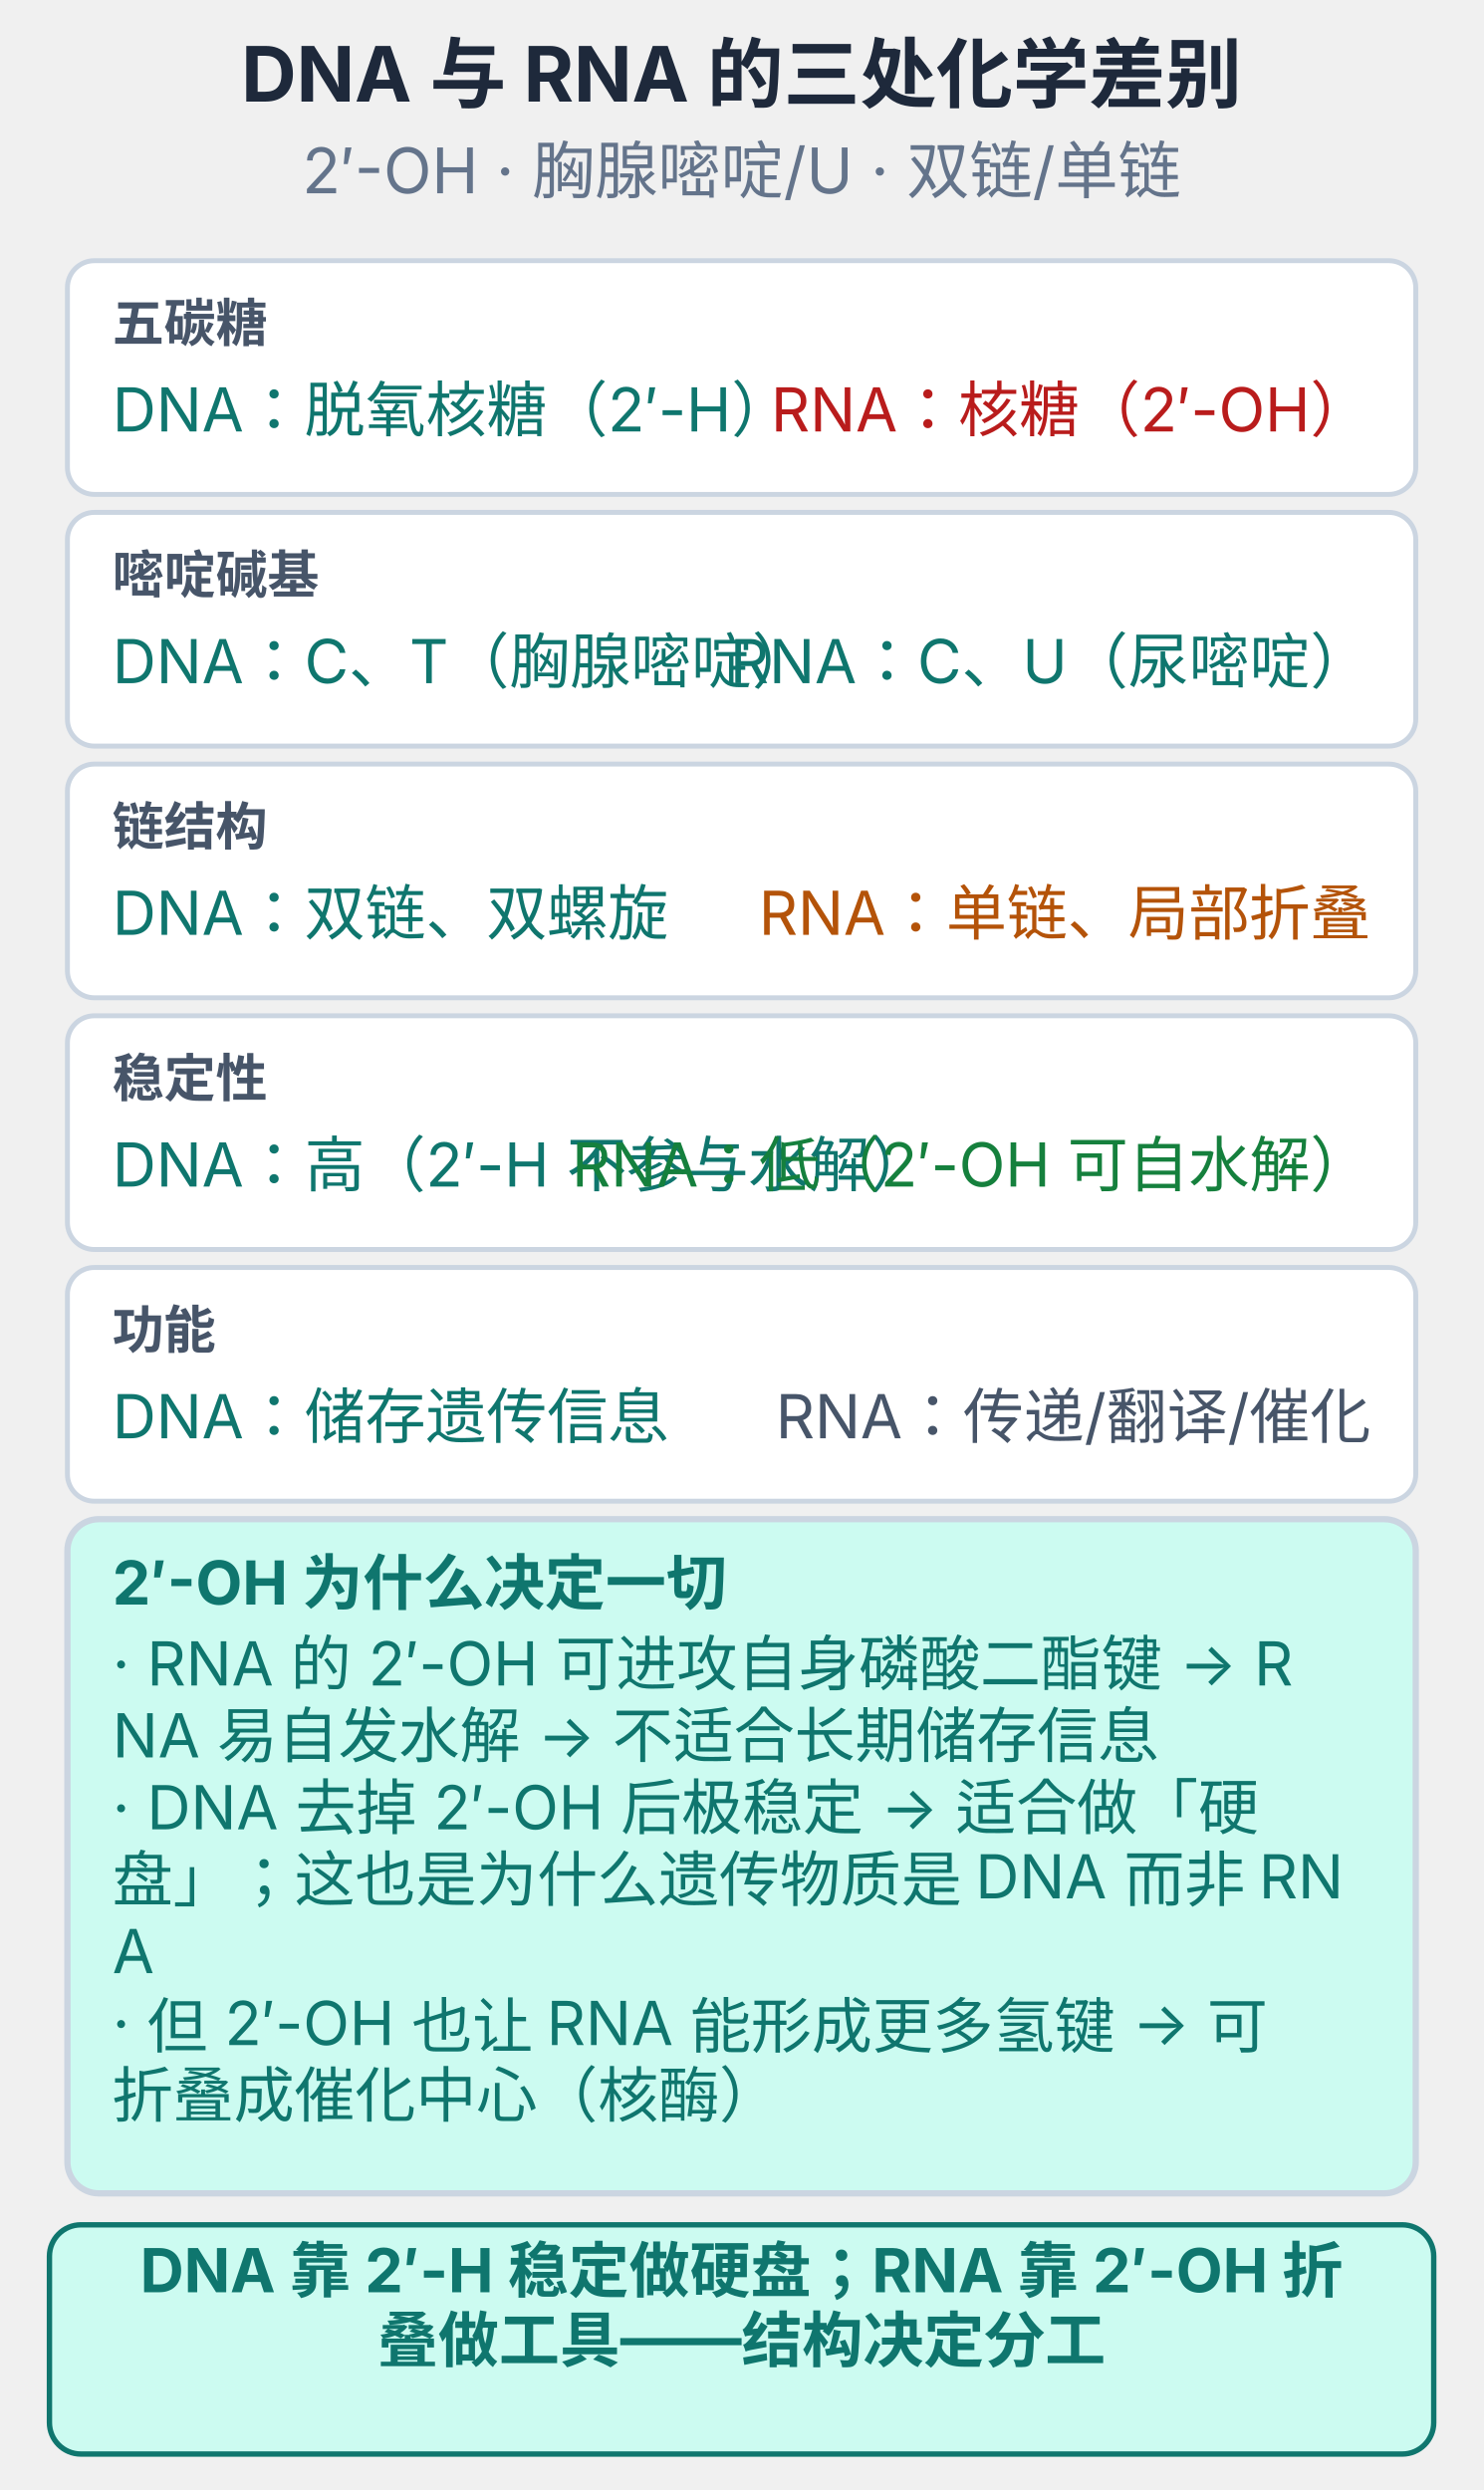
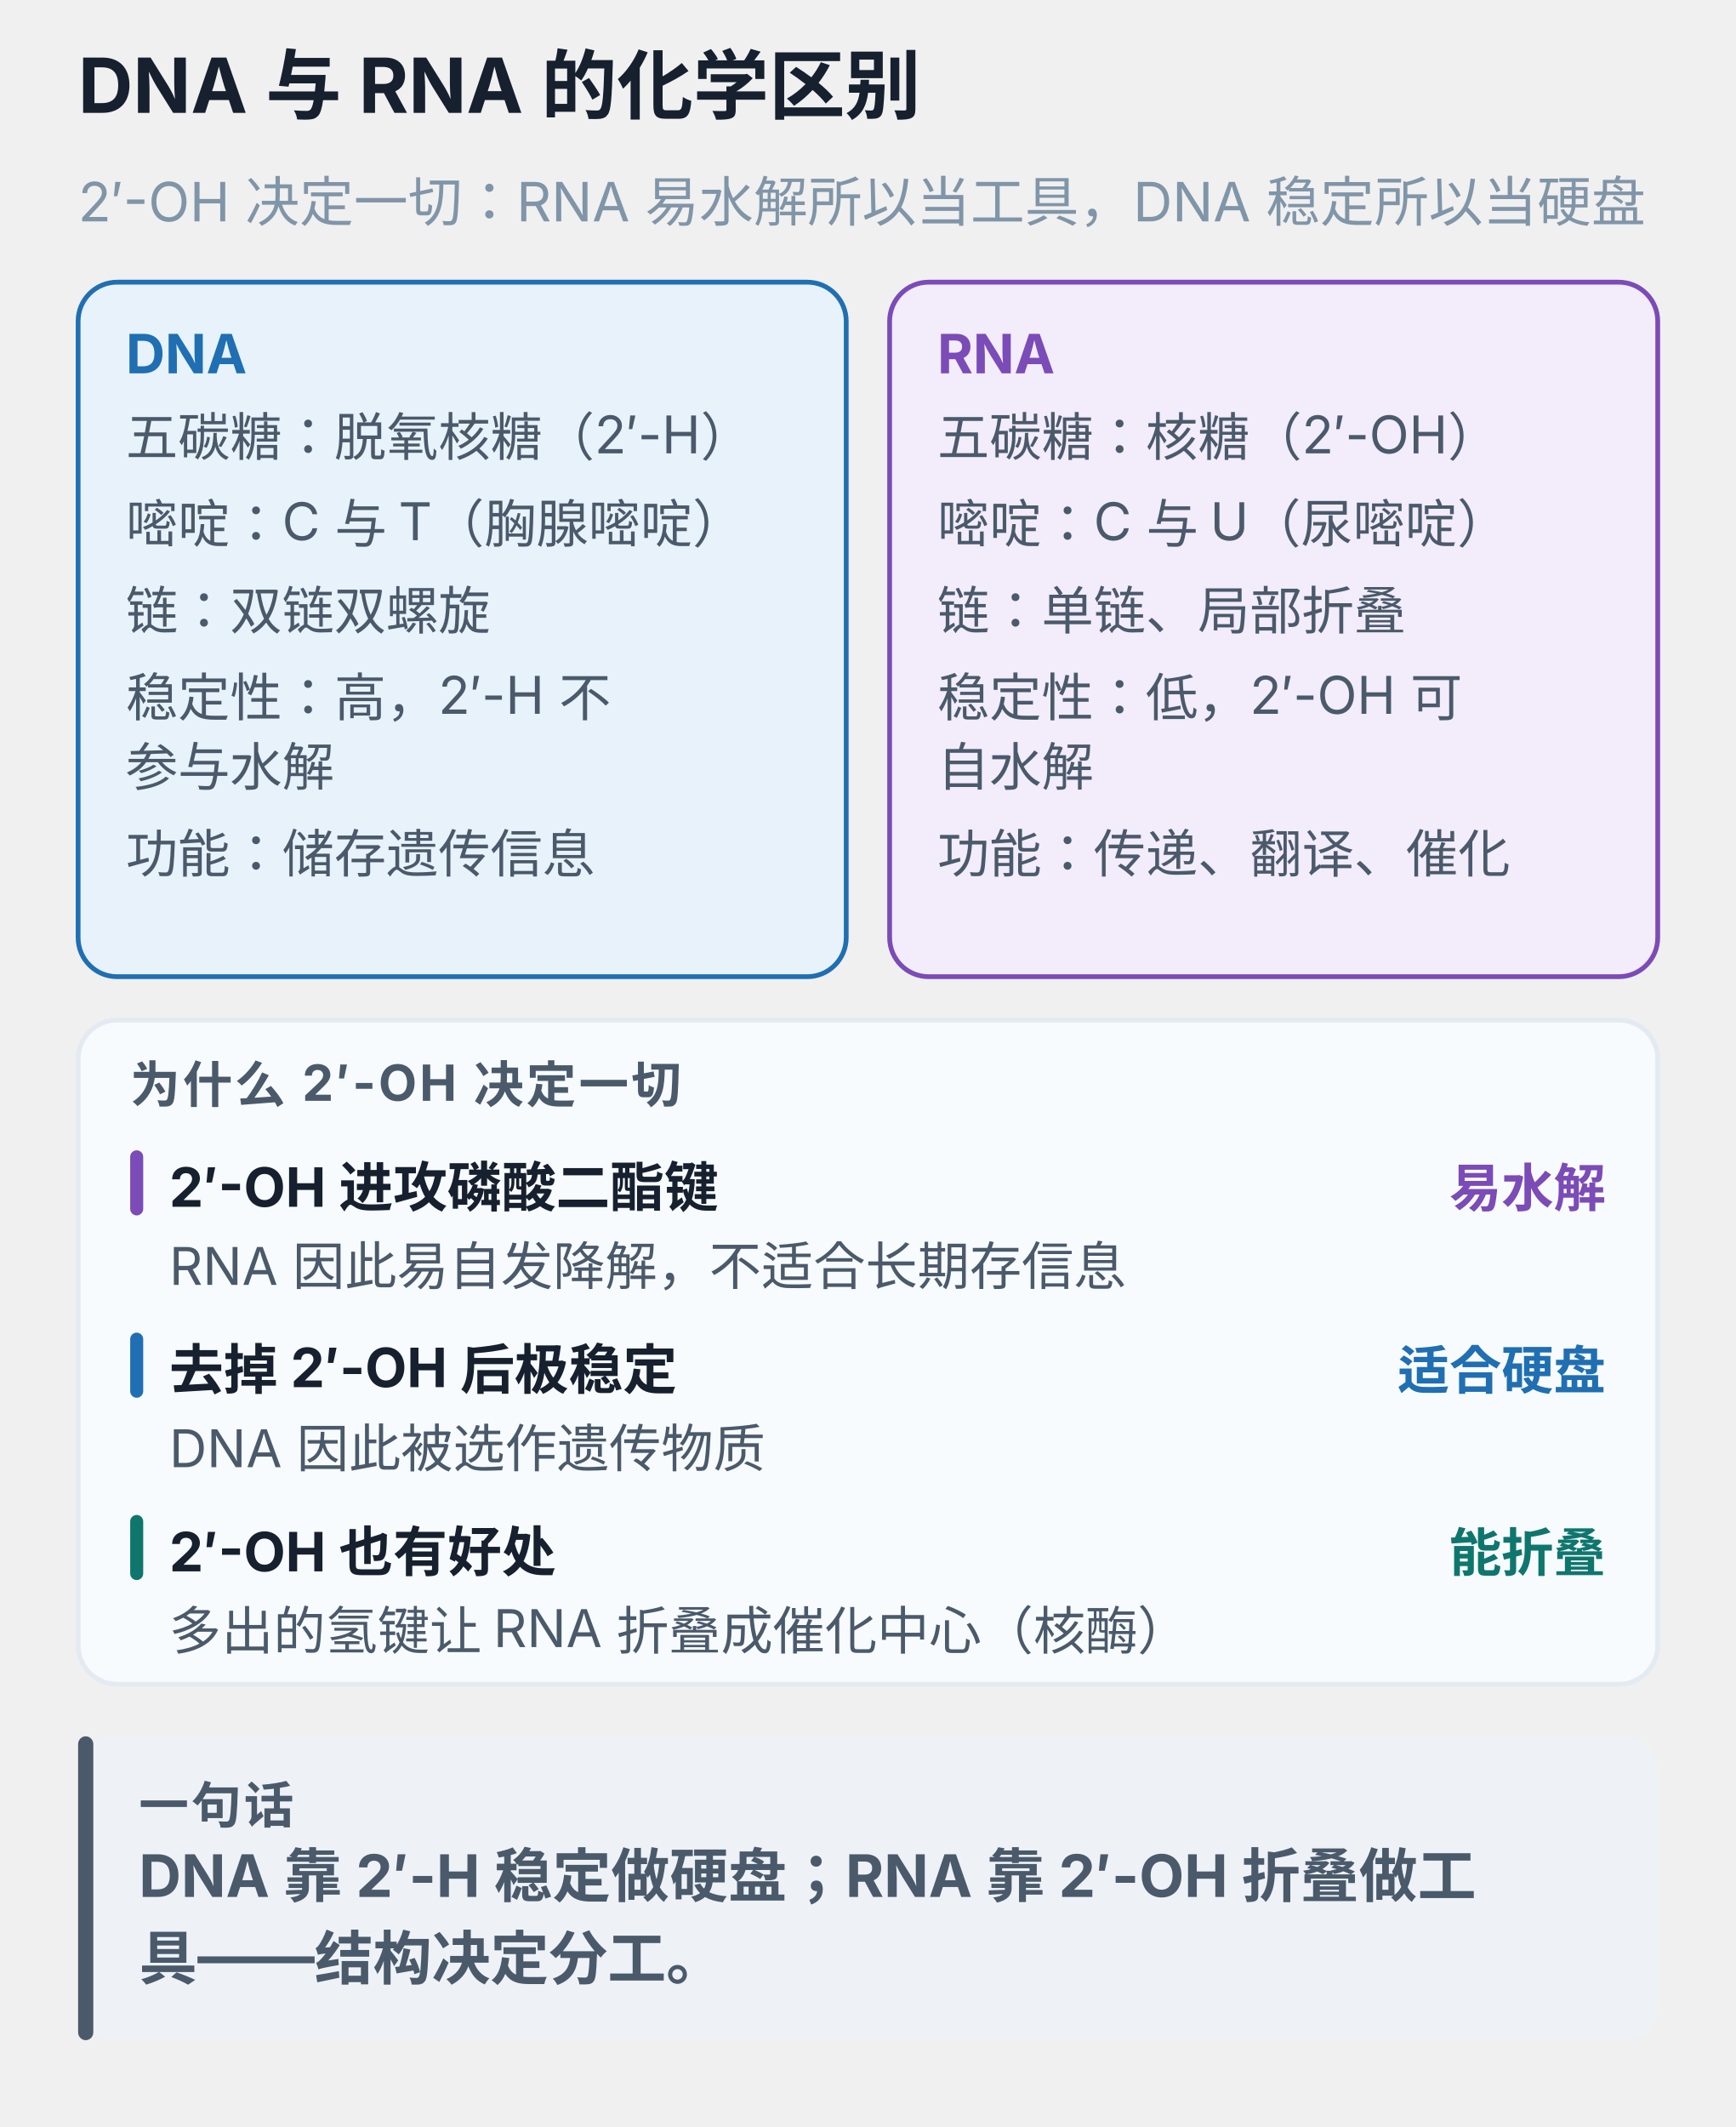
- <svg xmlns="http://www.w3.org/2000/svg" viewBox="0 0 330 554" width="100%" style="max-width:330px;display:block;margin:0 auto;background:#ffffff;border-radius:10px" role="img">
-   <text x="165.0" y="22.6" text-anchor="middle" font-size="17" font-weight="700" fill="#1e293b" font-family="-apple-system,'PingFang SC','Microsoft YaHei',sans-serif">DNA 与 RNA 的三处化学差别</text>
-   <text x="165.0" y="43.0" text-anchor="middle" font-size="14" font-weight="400" fill="#64748b" font-family="-apple-system,'PingFang SC','Microsoft YaHei',sans-serif">2′-OH · 胸腺嘧啶/U · 双链/单链</text>
-   <rect x="15.0" y="58.0" width="300.0" height="52.0" rx="6" fill="#ffffff" stroke="#cbd5e1" stroke-width="1.1" />
-   <text x="25.0" y="76.0" text-anchor="start" font-size="11.5" font-weight="700" fill="#475569" font-family="-apple-system,'PingFang SC','Microsoft YaHei',sans-serif">五碳糖</text>
-   <text x="25.0" y="96.0" text-anchor="start" font-size="13.5" font-weight="400" fill="#0f766e" font-family="-apple-system,'PingFang SC','Microsoft YaHei',sans-serif">DNA：脱氧核糖（2′-H）</text>
-   <text x="305.0" y="96.0" text-anchor="end" font-size="13.5" font-weight="400" fill="#b91c1c" font-family="-apple-system,'PingFang SC','Microsoft YaHei',sans-serif">RNA：核糖（2′-OH）</text>
-   <rect x="15.0" y="114.0" width="300.0" height="52.0" rx="6" fill="#ffffff" stroke="#cbd5e1" stroke-width="1.1" />
-   <text x="25.0" y="132.0" text-anchor="start" font-size="11.5" font-weight="700" fill="#475569" font-family="-apple-system,'PingFang SC','Microsoft YaHei',sans-serif">嘧啶碱基</text>
-   <text x="25.0" y="152.0" text-anchor="start" font-size="13.5" font-weight="400" fill="#0f766e" font-family="-apple-system,'PingFang SC','Microsoft YaHei',sans-serif">DNA：C、T（胸腺嘧啶）</text>
-   <text x="305.0" y="152.0" text-anchor="end" font-size="13.5" font-weight="400" fill="#0f766e" font-family="-apple-system,'PingFang SC','Microsoft YaHei',sans-serif">RNA：C、U（尿嘧啶）</text>
-   <rect x="15.0" y="170.0" width="300.0" height="52.0" rx="6" fill="#ffffff" stroke="#cbd5e1" stroke-width="1.1" />
-   <text x="25.0" y="188.0" text-anchor="start" font-size="11.5" font-weight="700" fill="#475569" font-family="-apple-system,'PingFang SC','Microsoft YaHei',sans-serif">链结构</text>
-   <text x="25.0" y="208.0" text-anchor="start" font-size="13.5" font-weight="400" fill="#0f766e" font-family="-apple-system,'PingFang SC','Microsoft YaHei',sans-serif">DNA：双链、双螺旋</text>
-   <text x="305.0" y="208.0" text-anchor="end" font-size="13.5" font-weight="400" fill="#b45309" font-family="-apple-system,'PingFang SC','Microsoft YaHei',sans-serif">RNA：单链、局部折叠</text>
-   <rect x="15.0" y="226.0" width="300.0" height="52.0" rx="6" fill="#ffffff" stroke="#cbd5e1" stroke-width="1.1" />
-   <text x="25.0" y="244.0" text-anchor="start" font-size="11.5" font-weight="700" fill="#475569" font-family="-apple-system,'PingFang SC','Microsoft YaHei',sans-serif">稳定性</text>
-   <text x="25.0" y="264.0" text-anchor="start" font-size="13.5" font-weight="400" fill="#0f766e" font-family="-apple-system,'PingFang SC','Microsoft YaHei',sans-serif">DNA：高（2′-H 不参与水解）</text>
-   <text x="305.0" y="264.0" text-anchor="end" font-size="13.5" font-weight="400" fill="#15803d" font-family="-apple-system,'PingFang SC','Microsoft YaHei',sans-serif">RNA：低（2′-OH 可自水解）</text>
-   <rect x="15.0" y="282.0" width="300.0" height="52.0" rx="6" fill="#ffffff" stroke="#cbd5e1" stroke-width="1.1" />
-   <text x="25.0" y="300.0" text-anchor="start" font-size="11.5" font-weight="700" fill="#475569" font-family="-apple-system,'PingFang SC','Microsoft YaHei',sans-serif">功能</text>
-   <text x="25.0" y="320.0" text-anchor="start" font-size="13.5" font-weight="400" fill="#0f766e" font-family="-apple-system,'PingFang SC','Microsoft YaHei',sans-serif">DNA：储存遗传信息</text>
-   <text x="305.0" y="320.0" text-anchor="end" font-size="13.5" font-weight="400" fill="#475569" font-family="-apple-system,'PingFang SC','Microsoft YaHei',sans-serif">RNA：传递/翻译/催化</text>
-   <rect x="15.0" y="338.0" width="300.0" height="150.0" rx="7" fill="#ccfbf1" stroke="#cbd5e1" stroke-width="1.4" />
-   <text x="25.0" y="357.0" text-anchor="start" font-size="13.5" font-weight="700" fill="#0f766e" font-family="-apple-system,'PingFang SC','Microsoft YaHei',sans-serif">2′-OH 为什么决定一切</text>
-   <text x="25.0" y="375.0" text-anchor="start" font-size="13.5" font-weight="400" fill="#0f766e" font-family="-apple-system,'PingFang SC','Microsoft YaHei',sans-serif">· RNA 的 2′-OH 可进攻自身磷酸二酯键 → R</text>
-   <text x="25.0" y="391.0" text-anchor="start" font-size="13.5" font-weight="400" fill="#0f766e" font-family="-apple-system,'PingFang SC','Microsoft YaHei',sans-serif">NA 易自发水解 → 不适合长期储存信息</text>
-   <text x="25.0" y="407.0" text-anchor="start" font-size="13.5" font-weight="400" fill="#0f766e" font-family="-apple-system,'PingFang SC','Microsoft YaHei',sans-serif">· DNA 去掉 2′-OH 后极稳定 → 适合做「硬</text>
-   <text x="25.0" y="423.0" text-anchor="start" font-size="13.5" font-weight="400" fill="#0f766e" font-family="-apple-system,'PingFang SC','Microsoft YaHei',sans-serif">盘」；这也是为什么遗传物质是 DNA 而非 RN</text>
-   <text x="25.0" y="439.0" text-anchor="start" font-size="13.5" font-weight="400" fill="#0f766e" font-family="-apple-system,'PingFang SC','Microsoft YaHei',sans-serif">A</text>
-   <text x="25.0" y="455.0" text-anchor="start" font-size="13.5" font-weight="400" fill="#0f766e" font-family="-apple-system,'PingFang SC','Microsoft YaHei',sans-serif">· 但 2′-OH 也让 RNA 能形成更多氢键 → 可</text>
-   <text x="25.0" y="471.0" text-anchor="start" font-size="13.5" font-weight="400" fill="#0f766e" font-family="-apple-system,'PingFang SC','Microsoft YaHei',sans-serif">折叠成催化中心（核酶）</text>
-   <rect x="11.0" y="495.0" width="308.0" height="51.0" rx="7" fill="#ccfbf1" stroke="#0f766e" stroke-width="1.2" />
-   <text x="165.0" y="510.0" text-anchor="middle" font-size="13.5" font-weight="700" fill="#0f766e" font-family="-apple-system,'PingFang SC','Microsoft YaHei',sans-serif">DNA 靠 2′-H 稳定做硬盘；RNA 靠 2′-OH 折</text>
-   <text x="165.0" y="525.5" text-anchor="middle" font-size="13.5" font-weight="700" fill="#0f766e" font-family="-apple-system,'PingFang SC','Microsoft YaHei',sans-serif">叠做工具——结构决定分工</text>
+ <svg xmlns="http://www.w3.org/2000/svg" viewBox="0 0 400 490" width="100%" style="max-width:400px;display:block;margin:0 auto;background:#ffffff;border-radius:12px" role="img" aria-label="DNA 与 RNA 的化学区别">
+   <text x="18.0" y="26.0" font-size="17.5" font-weight="700" fill="#16202e" font-family="-apple-system,BlinkMacSystemFont,'PingFang SC','Microsoft YaHei',sans-serif">DNA 与 RNA 的化学区别</text>
+   <text x="18.0" y="51.0" font-size="12.5" font-weight="400" fill="#8095a8" font-family="-apple-system,BlinkMacSystemFont,'PingFang SC','Microsoft YaHei',sans-serif">2′-OH 决定一切：RNA 易水解所以当工具，DNA 稳定所以当硬盘</text>
+   <rect x="18.0" y="65.0" width="177.0" height="160.0" rx="9" fill="#e8f2fb" stroke="#1f6fb2" stroke-width="1.1" />
+   <text x="29.0" y="86.0" font-size="12.5" font-weight="700" fill="#1f6fb2" font-family="-apple-system,BlinkMacSystemFont,'PingFang SC','Microsoft YaHei',sans-serif">DNA</text>
+   <text x="29.0" y="105.0" font-size="12" font-weight="400" fill="#4a5a6b" font-family="-apple-system,BlinkMacSystemFont,'PingFang SC','Microsoft YaHei',sans-serif">五碳糖：脱氧核糖（2′-H）</text>
+   <text x="29.0" y="125.0" font-size="12" font-weight="400" fill="#4a5a6b" font-family="-apple-system,BlinkMacSystemFont,'PingFang SC','Microsoft YaHei',sans-serif">嘧啶：C 与 T（胸腺嘧啶）</text>
+   <text x="29.0" y="145.0" font-size="12" font-weight="400" fill="#4a5a6b" font-family="-apple-system,BlinkMacSystemFont,'PingFang SC','Microsoft YaHei',sans-serif">链：双链双螺旋</text>
+   <text x="29.0" y="165.0" font-size="12" font-weight="400" fill="#4a5a6b" font-family="-apple-system,BlinkMacSystemFont,'PingFang SC','Microsoft YaHei',sans-serif">稳定性：高，2′-H 不</text>
+   <text x="29.0" y="181.0" font-size="12" font-weight="400" fill="#4a5a6b" font-family="-apple-system,BlinkMacSystemFont,'PingFang SC','Microsoft YaHei',sans-serif">参与水解</text>
+   <text x="29.0" y="201.0" font-size="12" font-weight="400" fill="#4a5a6b" font-family="-apple-system,BlinkMacSystemFont,'PingFang SC','Microsoft YaHei',sans-serif">功能：储存遗传信息</text>
+   <rect x="205.0" y="65.0" width="177.0" height="160.0" rx="9" fill="#f2ecfb" stroke="#7b4bb7" stroke-width="1.1" />
+   <text x="216.0" y="86.0" font-size="12.5" font-weight="700" fill="#7b4bb7" font-family="-apple-system,BlinkMacSystemFont,'PingFang SC','Microsoft YaHei',sans-serif">RNA</text>
+   <text x="216.0" y="105.0" font-size="12" font-weight="400" fill="#4a5a6b" font-family="-apple-system,BlinkMacSystemFont,'PingFang SC','Microsoft YaHei',sans-serif">五碳糖：核糖（2′-OH）</text>
+   <text x="216.0" y="125.0" font-size="12" font-weight="400" fill="#4a5a6b" font-family="-apple-system,BlinkMacSystemFont,'PingFang SC','Microsoft YaHei',sans-serif">嘧啶：C 与 U（尿嘧啶）</text>
+   <text x="216.0" y="145.0" font-size="12" font-weight="400" fill="#4a5a6b" font-family="-apple-system,BlinkMacSystemFont,'PingFang SC','Microsoft YaHei',sans-serif">链：单链、局部折叠</text>
+   <text x="216.0" y="165.0" font-size="12" font-weight="400" fill="#4a5a6b" font-family="-apple-system,BlinkMacSystemFont,'PingFang SC','Microsoft YaHei',sans-serif">稳定性：低，2′-OH 可</text>
+   <text x="216.0" y="181.0" font-size="12" font-weight="400" fill="#4a5a6b" font-family="-apple-system,BlinkMacSystemFont,'PingFang SC','Microsoft YaHei',sans-serif">自水解</text>
+   <text x="216.0" y="201.0" font-size="12" font-weight="400" fill="#4a5a6b" font-family="-apple-system,BlinkMacSystemFont,'PingFang SC','Microsoft YaHei',sans-serif">功能：传递、翻译、催化</text>
+   <rect x="18.0" y="235.0" width="364.0" height="153.0" rx="9" fill="#f8fbfd" stroke="#e3eaf2" stroke-width="1.1" />
+   <text x="30.0" y="254.0" font-size="11.5" font-weight="700" fill="#4a5a6b" letter-spacing="0.6" font-family="-apple-system,BlinkMacSystemFont,'PingFang SC','Microsoft YaHei',sans-serif">为什么 2′-OH 决定一切</text>
+   <rect x="30.0" y="265.0" width="3.0" height="15.0" rx="1.5" fill="#7b4bb7" />
+   <text x="39.0" y="278.0" font-size="12.5" font-weight="700" fill="#16202e" font-family="-apple-system,BlinkMacSystemFont,'PingFang SC','Microsoft YaHei',sans-serif">2′-OH 进攻磷酸二酯键</text>
+   <text x="370.0" y="278.0" text-anchor="end" font-size="12" font-weight="700" fill="#7b4bb7" font-family="-apple-system,BlinkMacSystemFont,'PingFang SC','Microsoft YaHei',sans-serif">易水解</text>
+   <text x="39.0" y="296.0" font-size="12" font-weight="400" fill="#4a5a6b" font-family="-apple-system,BlinkMacSystemFont,'PingFang SC','Microsoft YaHei',sans-serif">RNA 因此易自发降解，不适合长期存信息</text>
+   <rect x="30.0" y="307.0" width="3.0" height="15.0" rx="1.5" fill="#1f6fb2" />
+   <text x="39.0" y="320.0" font-size="12.5" font-weight="700" fill="#16202e" font-family="-apple-system,BlinkMacSystemFont,'PingFang SC','Microsoft YaHei',sans-serif">去掉 2′-OH 后极稳定</text>
+   <text x="370.0" y="320.0" text-anchor="end" font-size="12" font-weight="700" fill="#1f6fb2" font-family="-apple-system,BlinkMacSystemFont,'PingFang SC','Microsoft YaHei',sans-serif">适合硬盘</text>
+   <text x="39.0" y="338.0" font-size="12" font-weight="400" fill="#4a5a6b" font-family="-apple-system,BlinkMacSystemFont,'PingFang SC','Microsoft YaHei',sans-serif">DNA 因此被选作遗传物质</text>
+   <rect x="30.0" y="349.0" width="3.0" height="15.0" rx="1.5" fill="#0f766e" />
+   <text x="39.0" y="362.0" font-size="12.5" font-weight="700" fill="#16202e" font-family="-apple-system,BlinkMacSystemFont,'PingFang SC','Microsoft YaHei',sans-serif">2′-OH 也有好处</text>
+   <text x="370.0" y="362.0" text-anchor="end" font-size="12" font-weight="700" fill="#0f766e" font-family="-apple-system,BlinkMacSystemFont,'PingFang SC','Microsoft YaHei',sans-serif">能折叠</text>
+   <text x="39.0" y="380.0" font-size="12" font-weight="400" fill="#4a5a6b" font-family="-apple-system,BlinkMacSystemFont,'PingFang SC','Microsoft YaHei',sans-serif">多出的氢键让 RNA 折叠成催化中心（核酶）</text>
+   <rect x="18.0" y="400.0" width="364.0" height="70.0" rx="8" fill="#eef2f7" />
+   <rect x="18.0" y="400.0" width="3.5" height="70.0" rx="1.8" fill="#4a5a6b" />
+   <text x="32.0" y="420.0" font-size="11.5" font-weight="700" fill="#4a5a6b" letter-spacing="0.6" font-family="-apple-system,BlinkMacSystemFont,'PingFang SC','Microsoft YaHei',sans-serif">一句话</text>
+   <text x="32.0" y="437.0" font-size="13.5" font-weight="700" fill="#4a5a6b" font-family="-apple-system,BlinkMacSystemFont,'PingFang SC','Microsoft YaHei',sans-serif">DNA 靠 2′-H 稳定做硬盘；RNA 靠 2′-OH 折叠做工</text>
+   <text x="32.0" y="456.0" font-size="13.5" font-weight="700" fill="#4a5a6b" font-family="-apple-system,BlinkMacSystemFont,'PingFang SC','Microsoft YaHei',sans-serif">具——结构决定分工。</text>
</svg>
